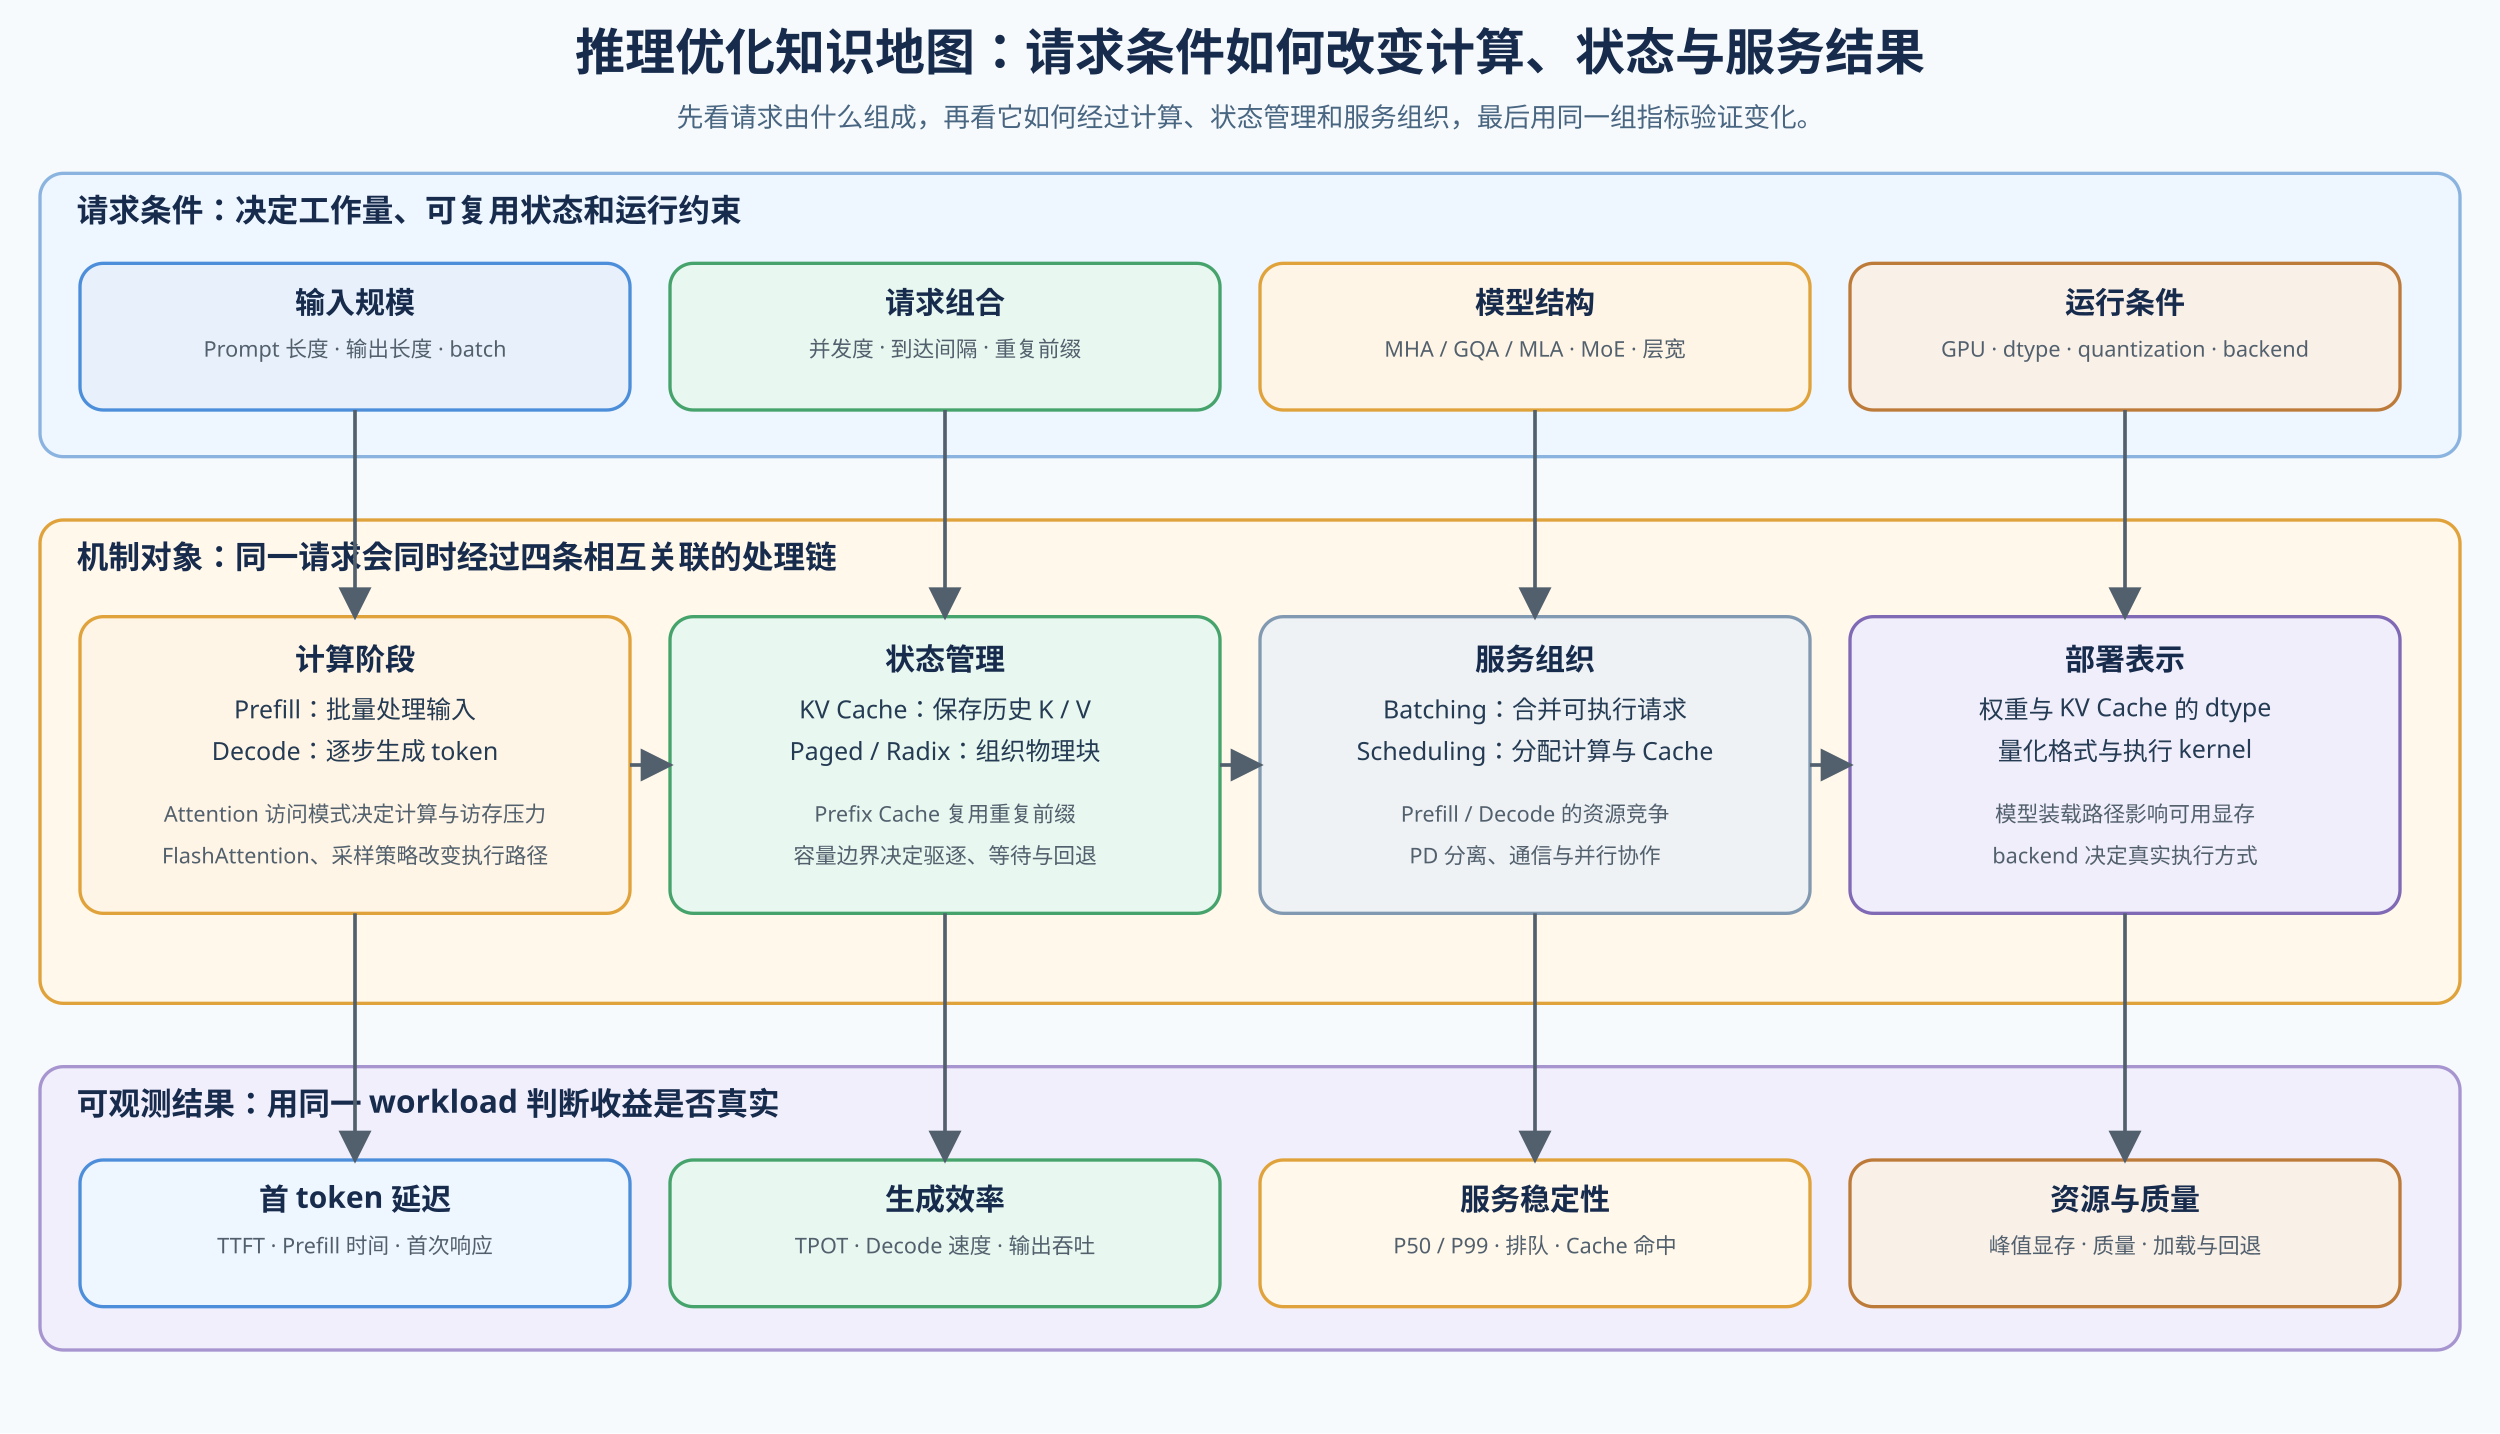
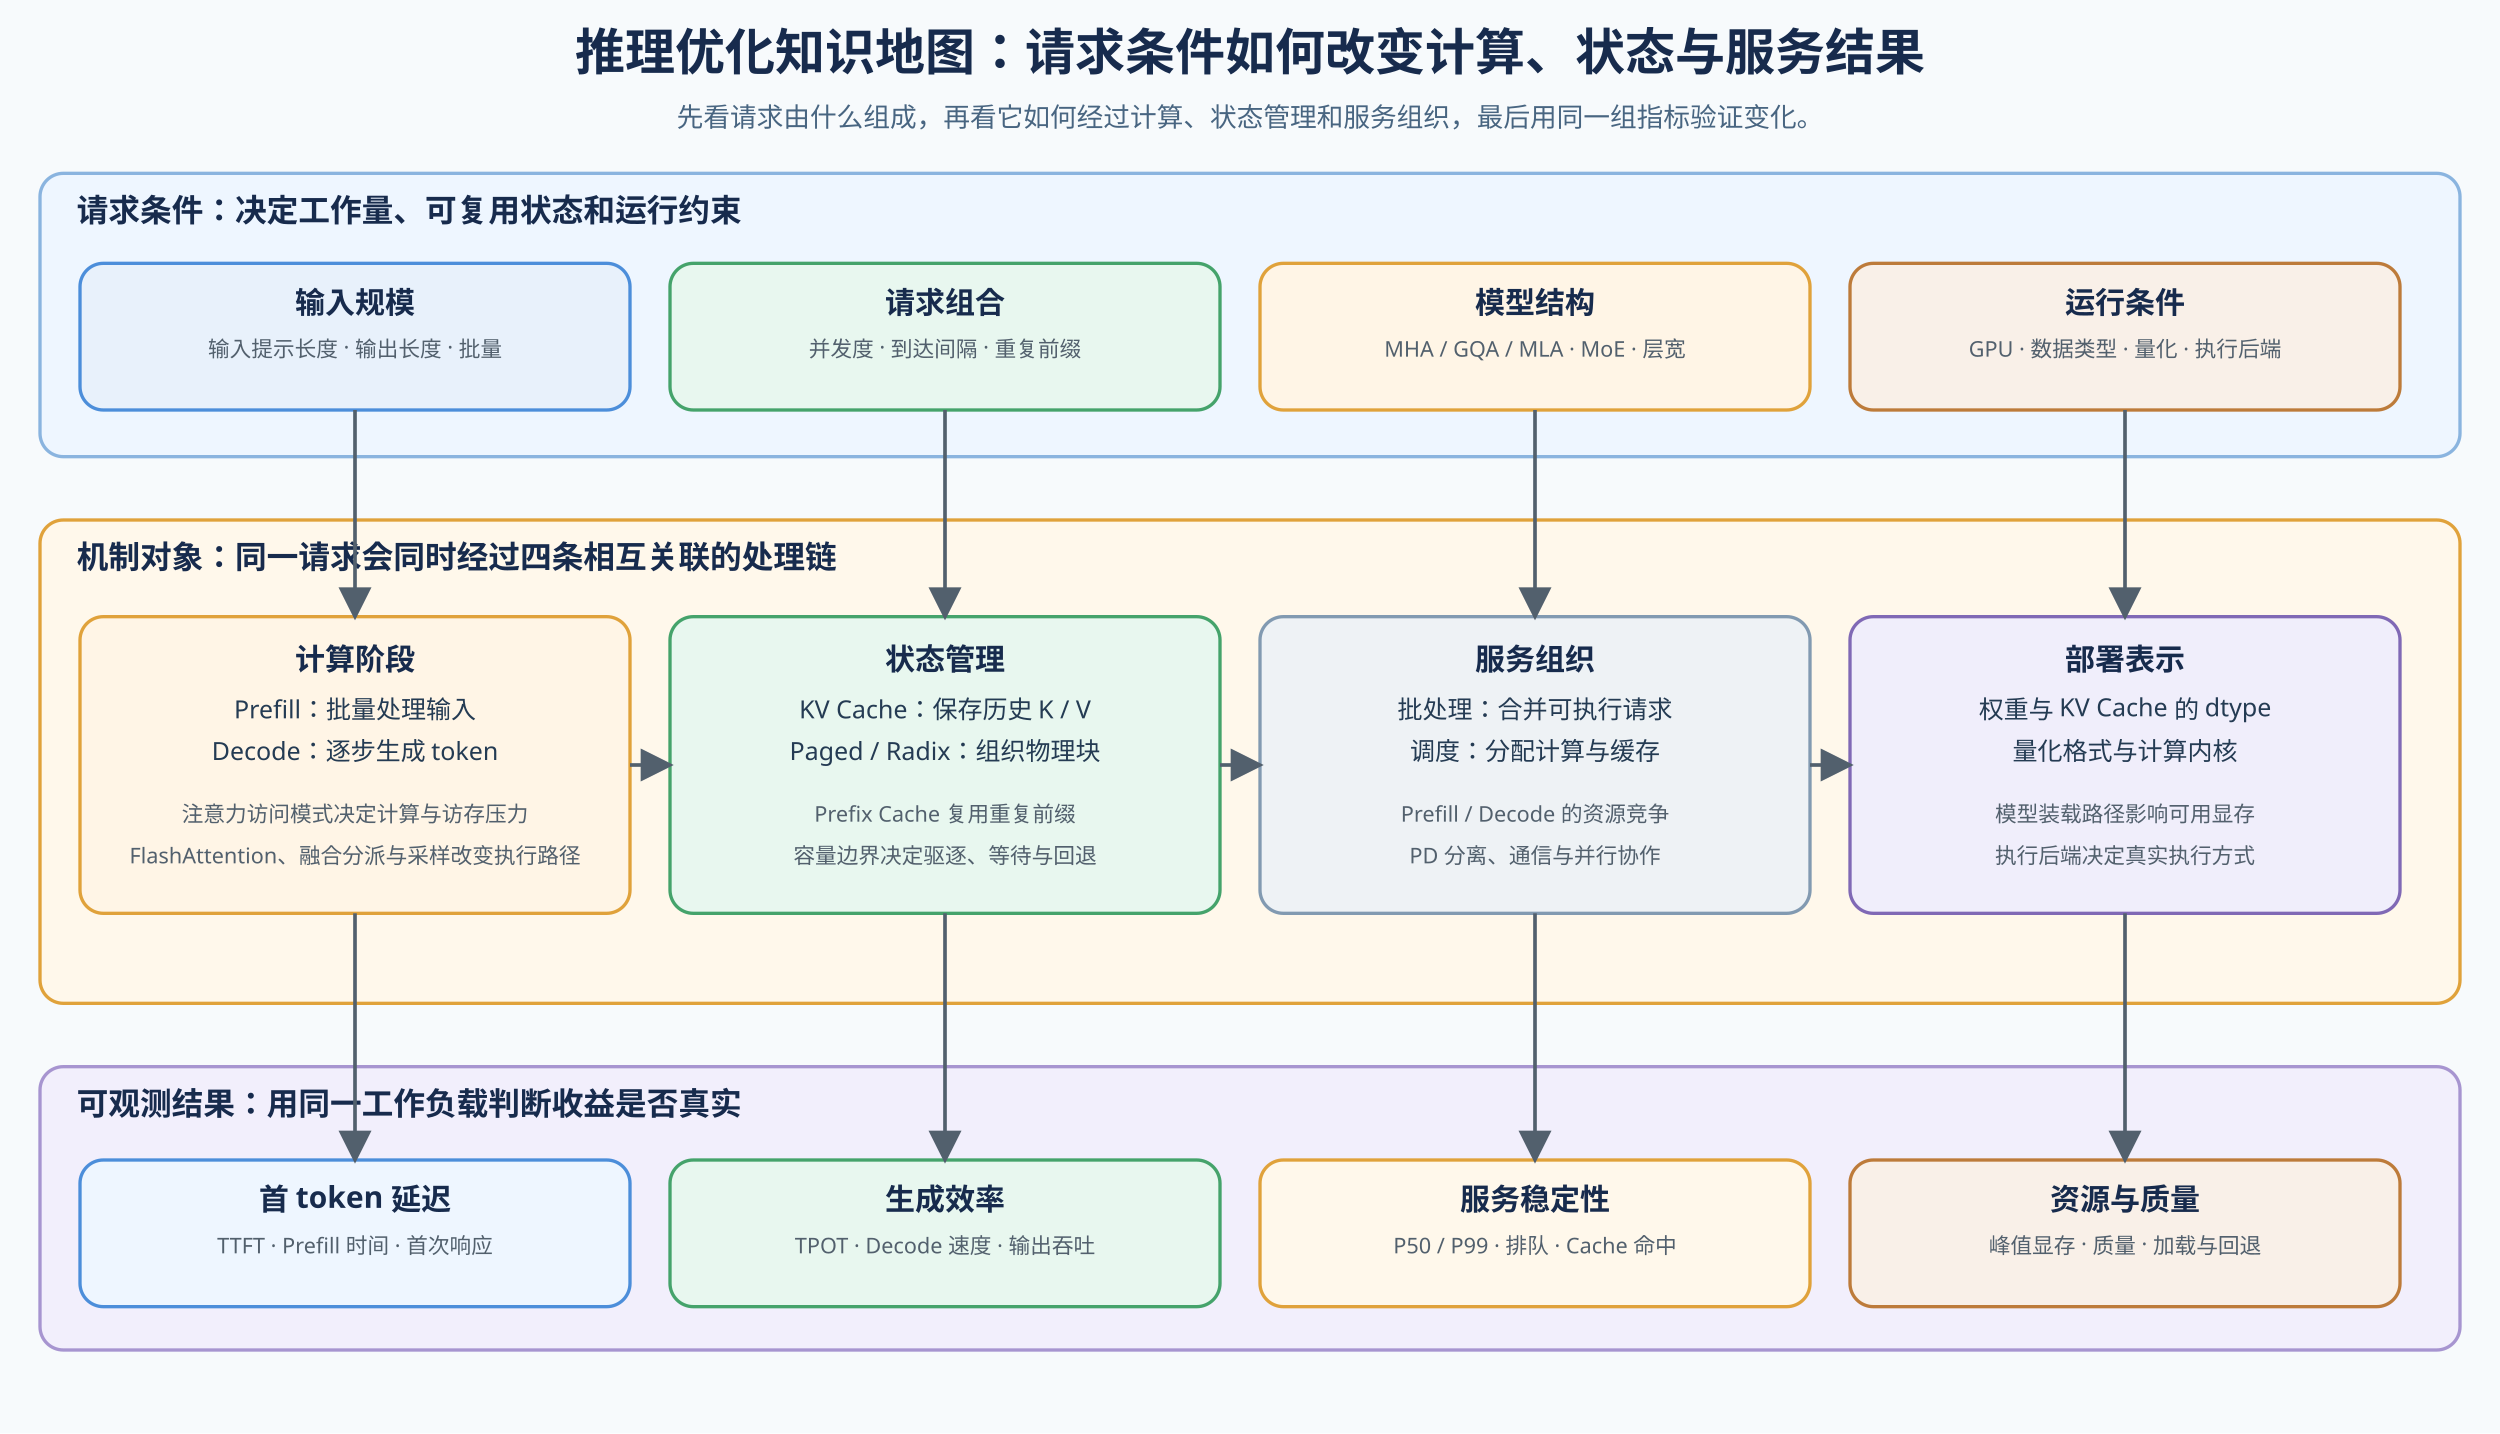
<svg xmlns="http://www.w3.org/2000/svg" width="1500" height="860" viewBox="0 0 1500 860">
  <defs>
    <marker id="arrow" markerWidth="9" markerHeight="9" refX="8" refY="4.5" orient="auto">
      <path d="M0 0 L9 4.5 L0 9 Z" fill="#52606d" />
    </marker>
    <style>
      .title{font:700 30px sans-serif;fill:#172b4d}.sub{font:16px sans-serif;fill:#486581}
      .group{font:700 19px sans-serif;fill:#172b4d}.head{font:700 18px sans-serif;fill:#172b4d}
      .text{font:15px sans-serif;fill:#243b53}.small{font:13px sans-serif;fill:#52606d}
      .box{stroke-width:2;rx:14}.flow{stroke:#52606d;stroke-width:2.2;fill:none;marker-end:url(#arrow)}
      .link{stroke:#829ab1;stroke-width:1.8;fill:none;stroke-dasharray:7 5;marker-end:url(#arrow)}
    </style>
  </defs>
  <rect width="1500" height="860" fill="#f7fafc" />
  <text x="750" y="42" text-anchor="middle" class="title">推理优化知识地图：请求条件如何改变计算、状态与服务结果</text>
  <text x="750" y="76" text-anchor="middle" class="sub">先看请求由什么组成，再看它如何经过计算、状态管理和服务组织，最后用同一组指标验证变化。</text>
  <rect x="24" y="104" width="1452" height="170" fill="#eef6ff" stroke="#8ab4df" class="box" />
  <text x="46" y="133" class="group">请求条件：决定工作量、可复用状态和运行约束</text>
  <rect x="48" y="158" width="330" height="88" fill="#e8f1fb" stroke="#4c8eda" class="box" />
  <text x="213" y="188" text-anchor="middle" class="head">输入规模</text>
-   <text x="213" y="214" text-anchor="middle" class="small">Prompt 长度 · 输出长度 · batch</text>
+   <text x="213" y="214" text-anchor="middle" class="small">输入提示长度 · 输出长度 · 批量</text>
  <rect x="402" y="158" width="330" height="88" fill="#e8f7ef" stroke="#45a36b" class="box" />
  <text x="567" y="188" text-anchor="middle" class="head">请求组合</text>
  <text x="567" y="214" text-anchor="middle" class="small">并发度 · 到达间隔 · 重复前缀</text>
  <rect x="756" y="158" width="330" height="88" fill="#fff5e6" stroke="#e0a23b" class="box" />
  <text x="921" y="188" text-anchor="middle" class="head">模型结构</text>
  <text x="921" y="214" text-anchor="middle" class="small">MHA / GQA / MLA · MoE · 层宽</text>
  <rect x="1110" y="158" width="330" height="88" fill="#f9f0e8" stroke="#bd7b3a" class="box" />
  <text x="1275" y="188" text-anchor="middle" class="head">运行条件</text>
-   <text x="1275" y="214" text-anchor="middle" class="small">GPU · dtype · quantization · backend</text>
+   <text x="1275" y="214" text-anchor="middle" class="small">GPU · 数据类型 · 量化 · 执行后端</text>
  <rect x="24" y="312" width="1452" height="290" fill="#fff8eb" stroke="#e0a23b" class="box" />
  <text x="46" y="341" class="group">机制对象：同一请求会同时经过四条相互关联的处理链</text>
  <rect x="48" y="370" width="330" height="178" fill="#fff5e6" stroke="#e0a23b" class="box" />
  <text x="213" y="402" text-anchor="middle" class="head">计算阶段</text>
  <text x="213" y="431" text-anchor="middle" class="text">Prefill：批量处理输入</text>
  <text x="213" y="456" text-anchor="middle" class="text">Decode：逐步生成 token</text>
-   <text x="213" y="493" text-anchor="middle" class="small">Attention 访问模式决定计算与访存压力</text>
-   <text x="213" y="518" text-anchor="middle" class="small">FlashAttention、采样策略改变执行路径</text>
+   <text x="213" y="493" text-anchor="middle" class="small">注意力访问模式决定计算与访存压力</text>
+   <text x="213" y="518" text-anchor="middle" class="small">FlashAttention、融合分派与采样改变执行路径</text>
  <rect x="402" y="370" width="330" height="178" fill="#e8f7ef" stroke="#45a36b" class="box" />
  <text x="567" y="402" text-anchor="middle" class="head">状态管理</text>
  <text x="567" y="431" text-anchor="middle" class="text">KV Cache：保存历史 K / V</text>
  <text x="567" y="456" text-anchor="middle" class="text">Paged / Radix：组织物理块</text>
  <text x="567" y="493" text-anchor="middle" class="small">Prefix Cache 复用重复前缀</text>
  <text x="567" y="518" text-anchor="middle" class="small">容量边界决定驱逐、等待与回退</text>
  <rect x="756" y="370" width="330" height="178" fill="#eef2f5" stroke="#829ab1" class="box" />
  <text x="921" y="402" text-anchor="middle" class="head">服务组织</text>
-   <text x="921" y="431" text-anchor="middle" class="text">Batching：合并可执行请求</text>
-   <text x="921" y="456" text-anchor="middle" class="text">Scheduling：分配计算与 Cache</text>
+   <text x="921" y="431" text-anchor="middle" class="text">批处理：合并可执行请求</text>
+   <text x="921" y="456" text-anchor="middle" class="text">调度：分配计算与缓存</text>
  <text x="921" y="493" text-anchor="middle" class="small">Prefill / Decode 的资源竞争</text>
  <text x="921" y="518" text-anchor="middle" class="small">PD 分离、通信与并行协作</text>
  <rect x="1110" y="370" width="330" height="178" fill="#f0eefb" stroke="#8069b5" class="box" />
  <text x="1275" y="402" text-anchor="middle" class="head">部署表示</text>
  <text x="1275" y="431" text-anchor="middle" class="text">权重与 KV Cache 的 dtype</text>
-   <text x="1275" y="456" text-anchor="middle" class="text">量化格式与执行 kernel</text>
+   <text x="1275" y="456" text-anchor="middle" class="text">量化格式与计算内核</text>
  <text x="1275" y="493" text-anchor="middle" class="small">模型装载路径影响可用显存</text>
-   <text x="1275" y="518" text-anchor="middle" class="small">backend 决定真实执行方式</text>
+   <text x="1275" y="518" text-anchor="middle" class="small">执行后端决定真实执行方式</text>
  <path d="M213 246 V370" class="flow" />
  <path d="M567 246 V370" class="flow" />
  <path d="M921 246 V370" class="flow" />
  <path d="M1275 246 V370" class="flow" />
  <path d="M378 459 H402" class="flow" />
  <path d="M732 459 H756" class="flow" />
  <path d="M1086 459 H1110" class="flow" />
  <rect x="24" y="640" width="1452" height="170" fill="#f2effc" stroke="#a795d0" class="box" />
-   <text x="46" y="669" class="group">可观测结果：用同一 workload 判断收益是否真实</text>
+   <text x="46" y="669" class="group">可观测结果：用同一工作负载判断收益是否真实</text>
  <rect x="48" y="696" width="330" height="88" fill="#eef6ff" stroke="#4c8eda" class="box" />
  <text x="213" y="726" text-anchor="middle" class="head">首 token 延迟</text>
  <text x="213" y="752" text-anchor="middle" class="small">TTFT · Prefill 时间 · 首次响应</text>
  <rect x="402" y="696" width="330" height="88" fill="#e8f7ef" stroke="#45a36b" class="box" />
  <text x="567" y="726" text-anchor="middle" class="head">生成效率</text>
  <text x="567" y="752" text-anchor="middle" class="small">TPOT · Decode 速度 · 输出吞吐</text>
  <rect x="756" y="696" width="330" height="88" fill="#fff8eb" stroke="#e0a23b" class="box" />
  <text x="921" y="726" text-anchor="middle" class="head">服务稳定性</text>
  <text x="921" y="752" text-anchor="middle" class="small">P50 / P99 · 排队 · Cache 命中</text>
  <rect x="1110" y="696" width="330" height="88" fill="#f9f0e8" stroke="#bd7b3a" class="box" />
  <text x="1275" y="726" text-anchor="middle" class="head">资源与质量</text>
  <text x="1275" y="752" text-anchor="middle" class="small">峰值显存 · 质量 · 加载与回退</text>
  <path d="M213 548 V696" class="flow" />
  <path d="M567 548 V696" class="flow" />
  <path d="M921 548 V696" class="flow" />
  <path d="M1275 548 V696" class="flow" />
</svg>
